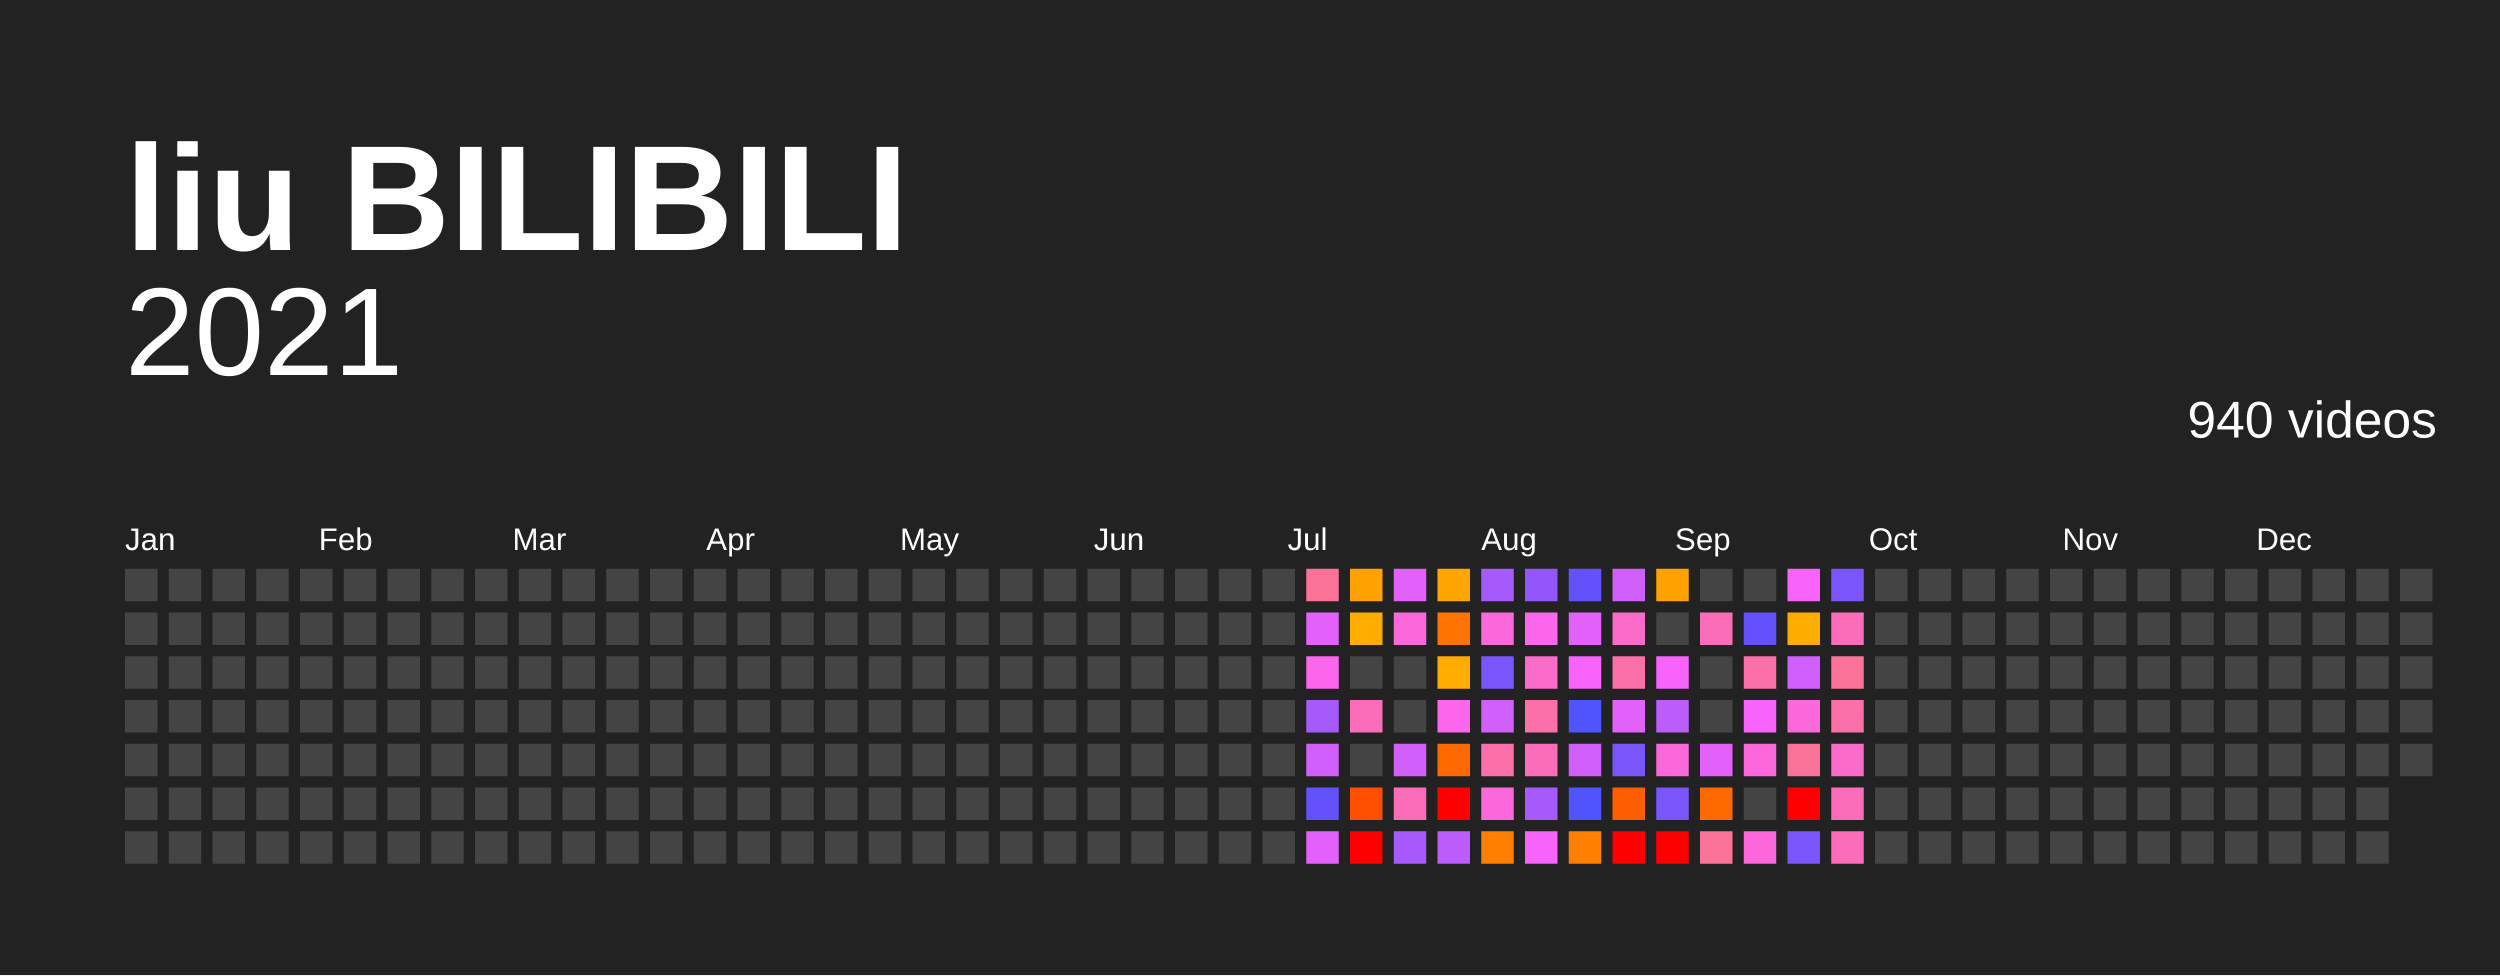
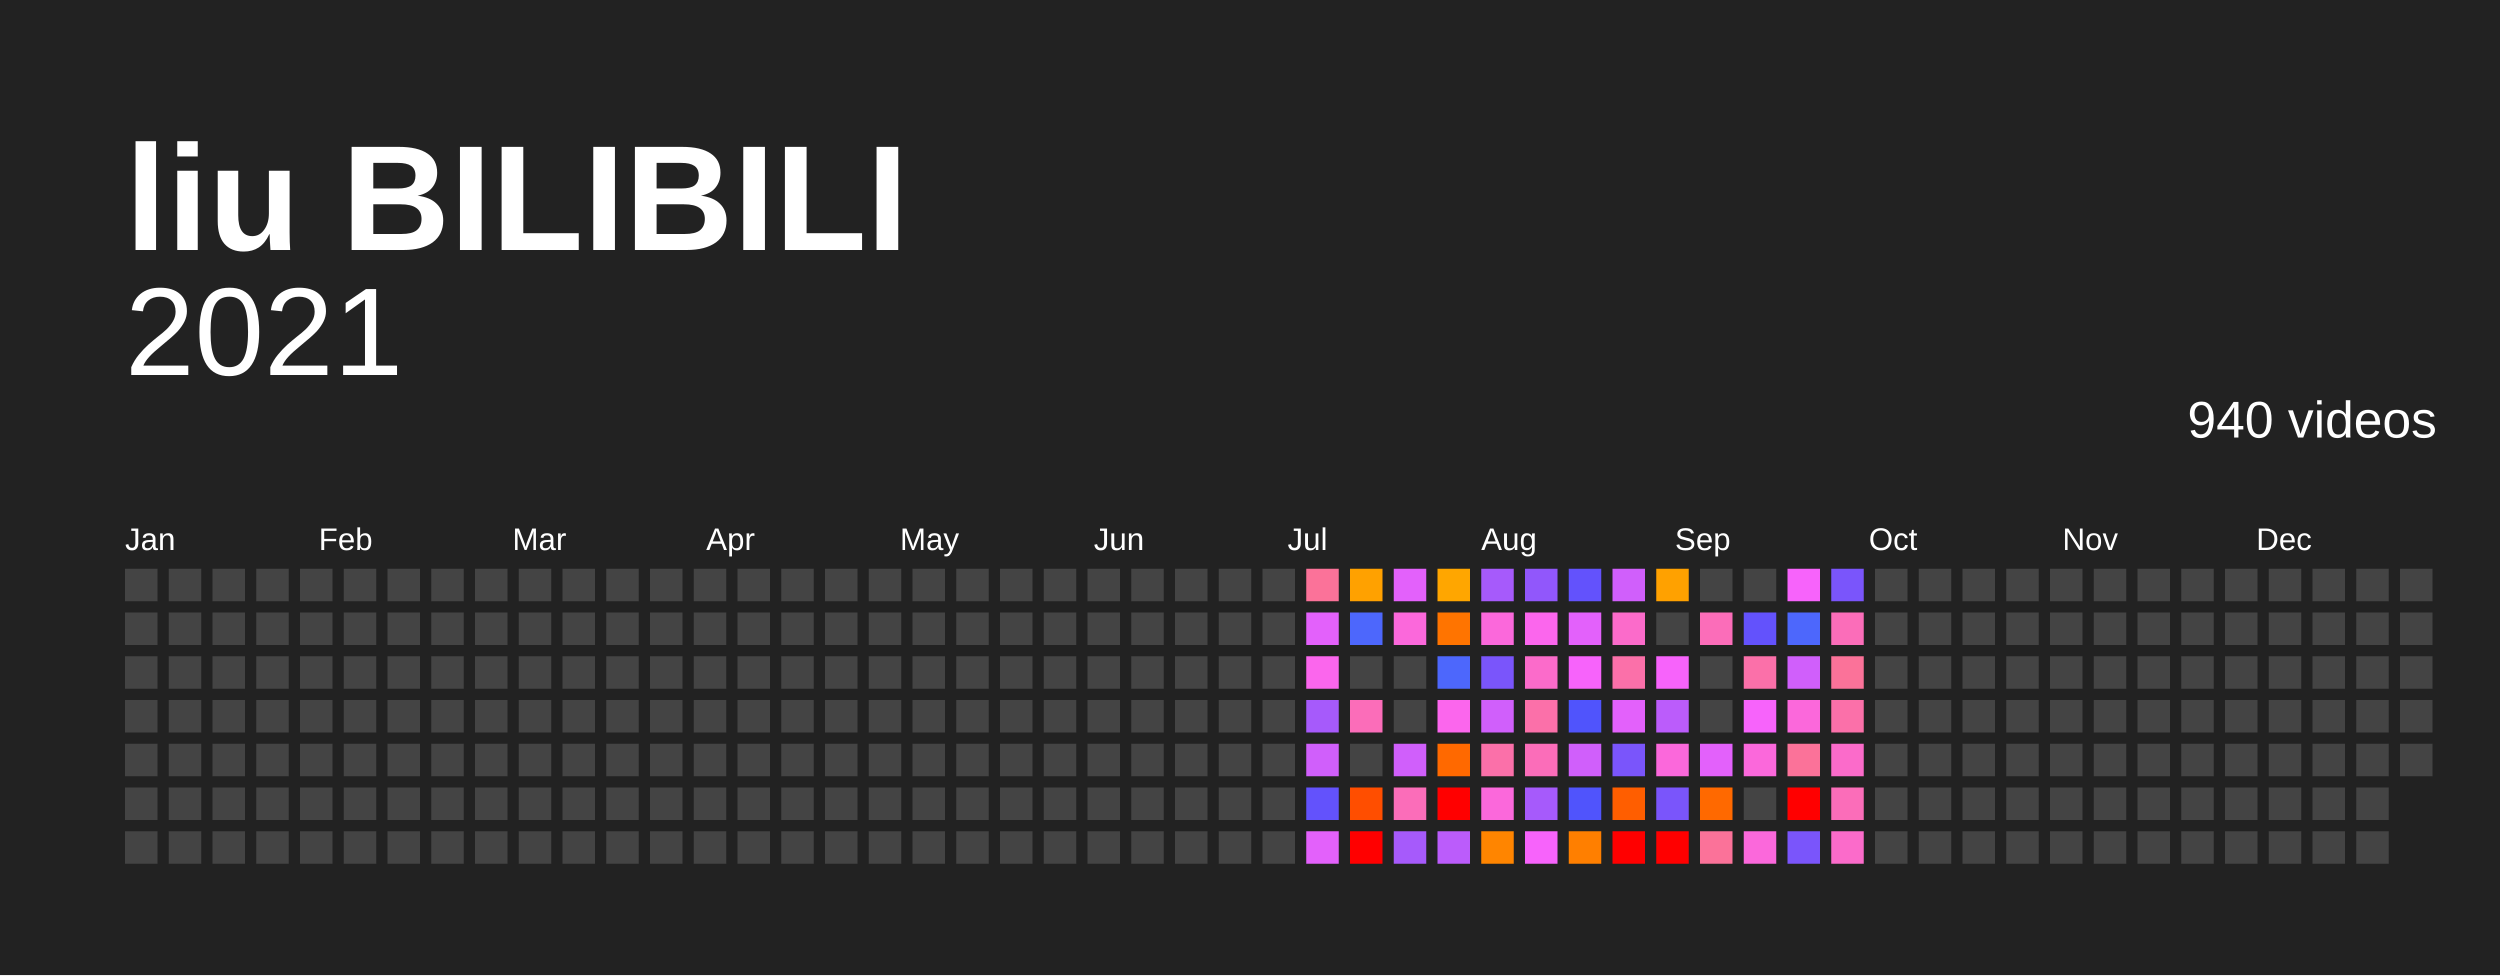
<svg xmlns="http://www.w3.org/2000/svg" baseProfile="full" height="78mm" version="1.1" viewBox="0,0,200,78" width="200mm">
  <defs />
  <rect fill="#222222" height="78" width="200" x="0" y="0" />
  <text fill="#FFFFFF" style="font-size:12px; font-family:Arial; font-weight:bold;" x="10" y="20">liu BILIBILI</text>
  <text alignment-baseline="hanging" fill="#FFFFFF" style="font-size:10.0px; font-family:Arial;" x="10" y="30">2021</text>
  <text alignment-baseline="hanging" fill="#FFFFFF" style="font-size:4.125px; font-family:Arial;" x="175" y="35">940 videos</text>
  <text fill="#FFFFFF" style="font-size:2.5px; font-family:Arial" x="10.0" y="44">Jan</text>
  <text fill="#FFFFFF" style="font-size:2.5px; font-family:Arial" x="25.5" y="44">Feb</text>
  <text fill="#FFFFFF" style="font-size:2.5px; font-family:Arial" x="41.0" y="44">Mar</text>
  <text fill="#FFFFFF" style="font-size:2.5px; font-family:Arial" x="56.5" y="44">Apr</text>
  <text fill="#FFFFFF" style="font-size:2.5px; font-family:Arial" x="72.0" y="44">May</text>
  <text fill="#FFFFFF" style="font-size:2.5px; font-family:Arial" x="87.5" y="44">Jun</text>
  <text fill="#FFFFFF" style="font-size:2.5px; font-family:Arial" x="103.0" y="44">Jul</text>
  <text fill="#FFFFFF" style="font-size:2.5px; font-family:Arial" x="118.5" y="44">Aug</text>
  <text fill="#FFFFFF" style="font-size:2.5px; font-family:Arial" x="134.0" y="44">Sep</text>
  <text fill="#FFFFFF" style="font-size:2.5px; font-family:Arial" x="149.5" y="44">Oct</text>
  <text fill="#FFFFFF" style="font-size:2.5px; font-family:Arial" x="165.0" y="44">Nov</text>
  <text fill="#FFFFFF" style="font-size:2.5px; font-family:Arial" x="180.5" y="44">Dec</text>
  <rect fill="#444444" height="2.6" width="2.6" x="10.0" y="45.5" />
  <rect fill="#444444" height="2.6" width="2.6" x="10.0" y="49.0" />
  <rect fill="#444444" height="2.6" width="2.6" x="10.0" y="52.5" />
  <rect fill="#444444" height="2.6" width="2.6" x="10.0" y="56.0" />
  <rect fill="#444444" height="2.6" width="2.6" x="10.0" y="59.5" />
  <rect fill="#444444" height="2.6" width="2.6" x="10.0" y="63.0" />
  <rect fill="#444444" height="2.6" width="2.6" x="10.0" y="66.5" />
  <rect fill="#444444" height="2.6" width="2.6" x="13.5" y="45.5" />
  <rect fill="#444444" height="2.6" width="2.6" x="13.5" y="49.0" />
  <rect fill="#444444" height="2.6" width="2.6" x="13.5" y="52.5" />
  <rect fill="#444444" height="2.6" width="2.6" x="13.5" y="56.0" />
  <rect fill="#444444" height="2.6" width="2.6" x="13.5" y="59.5" />
  <rect fill="#444444" height="2.6" width="2.6" x="13.5" y="63.0" />
  <rect fill="#444444" height="2.6" width="2.6" x="13.5" y="66.5" />
  <rect fill="#444444" height="2.6" width="2.6" x="17.0" y="45.5" />
  <rect fill="#444444" height="2.6" width="2.6" x="17.0" y="49.0" />
  <rect fill="#444444" height="2.6" width="2.6" x="17.0" y="52.5" />
  <rect fill="#444444" height="2.6" width="2.6" x="17.0" y="56.0" />
  <rect fill="#444444" height="2.6" width="2.6" x="17.0" y="59.5" />
  <rect fill="#444444" height="2.6" width="2.6" x="17.0" y="63.0" />
  <rect fill="#444444" height="2.6" width="2.6" x="17.0" y="66.5" />
  <rect fill="#444444" height="2.6" width="2.6" x="20.5" y="45.5" />
  <rect fill="#444444" height="2.6" width="2.6" x="20.5" y="49.0" />
  <rect fill="#444444" height="2.6" width="2.6" x="20.5" y="52.5" />
  <rect fill="#444444" height="2.6" width="2.6" x="20.5" y="56.0" />
  <rect fill="#444444" height="2.6" width="2.6" x="20.5" y="59.5" />
  <rect fill="#444444" height="2.6" width="2.6" x="20.5" y="63.0" />
  <rect fill="#444444" height="2.6" width="2.6" x="20.5" y="66.5" />
  <rect fill="#444444" height="2.6" width="2.6" x="24.0" y="45.5" />
  <rect fill="#444444" height="2.6" width="2.6" x="24.0" y="49.0" />
  <rect fill="#444444" height="2.6" width="2.6" x="24.0" y="52.5" />
  <rect fill="#444444" height="2.6" width="2.6" x="24.0" y="56.0" />
  <rect fill="#444444" height="2.6" width="2.6" x="24.0" y="59.5" />
  <rect fill="#444444" height="2.6" width="2.6" x="24.0" y="63.0" />
  <rect fill="#444444" height="2.6" width="2.6" x="24.0" y="66.5" />
  <rect fill="#444444" height="2.6" width="2.6" x="27.5" y="45.5" />
  <rect fill="#444444" height="2.6" width="2.6" x="27.5" y="49.0" />
  <rect fill="#444444" height="2.6" width="2.6" x="27.5" y="52.5" />
  <rect fill="#444444" height="2.6" width="2.6" x="27.5" y="56.0" />
  <rect fill="#444444" height="2.6" width="2.6" x="27.5" y="59.5" />
  <rect fill="#444444" height="2.6" width="2.6" x="27.5" y="63.0" />
  <rect fill="#444444" height="2.6" width="2.6" x="27.5" y="66.5" />
  <rect fill="#444444" height="2.6" width="2.6" x="31.0" y="45.5" />
  <rect fill="#444444" height="2.6" width="2.6" x="31.0" y="49.0" />
  <rect fill="#444444" height="2.6" width="2.6" x="31.0" y="52.5" />
  <rect fill="#444444" height="2.6" width="2.6" x="31.0" y="56.0" />
  <rect fill="#444444" height="2.6" width="2.6" x="31.0" y="59.5" />
  <rect fill="#444444" height="2.6" width="2.6" x="31.0" y="63.0" />
  <rect fill="#444444" height="2.6" width="2.6" x="31.0" y="66.5" />
  <rect fill="#444444" height="2.6" width="2.6" x="34.5" y="45.5" />
  <rect fill="#444444" height="2.6" width="2.6" x="34.5" y="49.0" />
  <rect fill="#444444" height="2.6" width="2.6" x="34.5" y="52.5" />
  <rect fill="#444444" height="2.6" width="2.6" x="34.5" y="56.0" />
  <rect fill="#444444" height="2.6" width="2.6" x="34.5" y="59.5" />
  <rect fill="#444444" height="2.6" width="2.6" x="34.5" y="63.0" />
  <rect fill="#444444" height="2.6" width="2.6" x="34.5" y="66.5" />
  <rect fill="#444444" height="2.6" width="2.6" x="38.0" y="45.5" />
  <rect fill="#444444" height="2.6" width="2.6" x="38.0" y="49.0" />
  <rect fill="#444444" height="2.6" width="2.6" x="38.0" y="52.5" />
  <rect fill="#444444" height="2.6" width="2.6" x="38.0" y="56.0" />
  <rect fill="#444444" height="2.6" width="2.6" x="38.0" y="59.5" />
  <rect fill="#444444" height="2.6" width="2.6" x="38.0" y="63.0" />
  <rect fill="#444444" height="2.6" width="2.6" x="38.0" y="66.5" />
  <rect fill="#444444" height="2.6" width="2.6" x="41.5" y="45.5" />
  <rect fill="#444444" height="2.6" width="2.6" x="41.5" y="49.0" />
  <rect fill="#444444" height="2.6" width="2.6" x="41.5" y="52.5" />
  <rect fill="#444444" height="2.6" width="2.6" x="41.5" y="56.0" />
  <rect fill="#444444" height="2.6" width="2.6" x="41.5" y="59.5" />
  <rect fill="#444444" height="2.6" width="2.6" x="41.5" y="63.0" />
  <rect fill="#444444" height="2.6" width="2.6" x="41.5" y="66.5" />
  <rect fill="#444444" height="2.6" width="2.6" x="45.0" y="45.5" />
  <rect fill="#444444" height="2.6" width="2.6" x="45.0" y="49.0" />
  <rect fill="#444444" height="2.6" width="2.6" x="45.0" y="52.5" />
  <rect fill="#444444" height="2.6" width="2.6" x="45.0" y="56.0" />
  <rect fill="#444444" height="2.6" width="2.6" x="45.0" y="59.5" />
  <rect fill="#444444" height="2.6" width="2.6" x="45.0" y="63.0" />
  <rect fill="#444444" height="2.6" width="2.6" x="45.0" y="66.5" />
  <rect fill="#444444" height="2.6" width="2.6" x="48.5" y="45.5" />
  <rect fill="#444444" height="2.6" width="2.6" x="48.5" y="49.0" />
  <rect fill="#444444" height="2.6" width="2.6" x="48.5" y="52.5" />
  <rect fill="#444444" height="2.6" width="2.6" x="48.5" y="56.0" />
  <rect fill="#444444" height="2.6" width="2.6" x="48.5" y="59.5" />
  <rect fill="#444444" height="2.6" width="2.6" x="48.5" y="63.0" />
  <rect fill="#444444" height="2.6" width="2.6" x="48.5" y="66.5" />
  <rect fill="#444444" height="2.6" width="2.6" x="52.0" y="45.5" />
  <rect fill="#444444" height="2.6" width="2.6" x="52.0" y="49.0" />
  <rect fill="#444444" height="2.6" width="2.6" x="52.0" y="52.5" />
  <rect fill="#444444" height="2.6" width="2.6" x="52.0" y="56.0" />
  <rect fill="#444444" height="2.6" width="2.6" x="52.0" y="59.5" />
  <rect fill="#444444" height="2.6" width="2.6" x="52.0" y="63.0" />
  <rect fill="#444444" height="2.6" width="2.6" x="52.0" y="66.5" />
  <rect fill="#444444" height="2.6" width="2.6" x="55.5" y="45.5" />
  <rect fill="#444444" height="2.6" width="2.6" x="55.5" y="49.0" />
  <rect fill="#444444" height="2.6" width="2.6" x="55.5" y="52.5" />
  <rect fill="#444444" height="2.6" width="2.6" x="55.5" y="56.0" />
  <rect fill="#444444" height="2.6" width="2.6" x="55.5" y="59.5" />
  <rect fill="#444444" height="2.6" width="2.6" x="55.5" y="63.0" />
  <rect fill="#444444" height="2.6" width="2.6" x="55.5" y="66.5" />
  <rect fill="#444444" height="2.6" width="2.6" x="59.0" y="45.5" />
  <rect fill="#444444" height="2.6" width="2.6" x="59.0" y="49.0" />
  <rect fill="#444444" height="2.6" width="2.6" x="59.0" y="52.5" />
  <rect fill="#444444" height="2.6" width="2.6" x="59.0" y="56.0" />
  <rect fill="#444444" height="2.6" width="2.6" x="59.0" y="59.5" />
  <rect fill="#444444" height="2.6" width="2.6" x="59.0" y="63.0" />
  <rect fill="#444444" height="2.6" width="2.6" x="59.0" y="66.5" />
  <rect fill="#444444" height="2.6" width="2.6" x="62.5" y="45.5" />
  <rect fill="#444444" height="2.6" width="2.6" x="62.5" y="49.0" />
  <rect fill="#444444" height="2.6" width="2.6" x="62.5" y="52.5" />
  <rect fill="#444444" height="2.6" width="2.6" x="62.5" y="56.0" />
  <rect fill="#444444" height="2.6" width="2.6" x="62.5" y="59.5" />
  <rect fill="#444444" height="2.6" width="2.6" x="62.5" y="63.0" />
  <rect fill="#444444" height="2.6" width="2.6" x="62.5" y="66.5" />
  <rect fill="#444444" height="2.6" width="2.6" x="66.0" y="45.5" />
  <rect fill="#444444" height="2.6" width="2.6" x="66.0" y="49.0" />
  <rect fill="#444444" height="2.6" width="2.6" x="66.0" y="52.5" />
  <rect fill="#444444" height="2.6" width="2.6" x="66.0" y="56.0" />
  <rect fill="#444444" height="2.6" width="2.6" x="66.0" y="59.5" />
  <rect fill="#444444" height="2.6" width="2.6" x="66.0" y="63.0" />
  <rect fill="#444444" height="2.6" width="2.6" x="66.0" y="66.5" />
  <rect fill="#444444" height="2.6" width="2.6" x="69.5" y="45.5" />
  <rect fill="#444444" height="2.6" width="2.6" x="69.5" y="49.0" />
  <rect fill="#444444" height="2.6" width="2.6" x="69.5" y="52.5" />
  <rect fill="#444444" height="2.6" width="2.6" x="69.5" y="56.0" />
  <rect fill="#444444" height="2.6" width="2.6" x="69.5" y="59.5" />
  <rect fill="#444444" height="2.6" width="2.6" x="69.5" y="63.0" />
  <rect fill="#444444" height="2.6" width="2.6" x="69.5" y="66.5" />
  <rect fill="#444444" height="2.6" width="2.6" x="73.0" y="45.5" />
  <rect fill="#444444" height="2.6" width="2.6" x="73.0" y="49.0" />
  <rect fill="#444444" height="2.6" width="2.6" x="73.0" y="52.5" />
  <rect fill="#444444" height="2.6" width="2.6" x="73.0" y="56.0" />
  <rect fill="#444444" height="2.6" width="2.6" x="73.0" y="59.5" />
  <rect fill="#444444" height="2.6" width="2.6" x="73.0" y="63.0" />
  <rect fill="#444444" height="2.6" width="2.6" x="73.0" y="66.5" />
  <rect fill="#444444" height="2.6" width="2.6" x="76.5" y="45.5" />
  <rect fill="#444444" height="2.6" width="2.6" x="76.5" y="49.0" />
  <rect fill="#444444" height="2.6" width="2.6" x="76.5" y="52.5" />
  <rect fill="#444444" height="2.6" width="2.6" x="76.5" y="56.0" />
  <rect fill="#444444" height="2.6" width="2.6" x="76.5" y="59.5" />
  <rect fill="#444444" height="2.6" width="2.6" x="76.5" y="63.0" />
  <rect fill="#444444" height="2.6" width="2.6" x="76.5" y="66.5" />
  <rect fill="#444444" height="2.6" width="2.6" x="80.0" y="45.5" />
  <rect fill="#444444" height="2.6" width="2.6" x="80.0" y="49.0" />
  <rect fill="#444444" height="2.6" width="2.6" x="80.0" y="52.5" />
  <rect fill="#444444" height="2.6" width="2.6" x="80.0" y="56.0" />
  <rect fill="#444444" height="2.6" width="2.6" x="80.0" y="59.5" />
  <rect fill="#444444" height="2.6" width="2.6" x="80.0" y="63.0" />
  <rect fill="#444444" height="2.6" width="2.6" x="80.0" y="66.5" />
  <rect fill="#444444" height="2.6" width="2.6" x="83.5" y="45.5" />
  <rect fill="#444444" height="2.6" width="2.6" x="83.5" y="49.0" />
  <rect fill="#444444" height="2.6" width="2.6" x="83.5" y="52.5" />
  <rect fill="#444444" height="2.6" width="2.6" x="83.5" y="56.0" />
  <rect fill="#444444" height="2.6" width="2.6" x="83.5" y="59.5" />
  <rect fill="#444444" height="2.6" width="2.6" x="83.5" y="63.0" />
  <rect fill="#444444" height="2.6" width="2.6" x="83.5" y="66.5" />
  <rect fill="#444444" height="2.6" width="2.6" x="87.0" y="45.5" />
  <rect fill="#444444" height="2.6" width="2.6" x="87.0" y="49.0" />
  <rect fill="#444444" height="2.6" width="2.6" x="87.0" y="52.5" />
  <rect fill="#444444" height="2.6" width="2.6" x="87.0" y="56.0" />
  <rect fill="#444444" height="2.6" width="2.6" x="87.0" y="59.5" />
  <rect fill="#444444" height="2.6" width="2.6" x="87.0" y="63.0" />
  <rect fill="#444444" height="2.6" width="2.6" x="87.0" y="66.5" />
  <rect fill="#444444" height="2.6" width="2.6" x="90.5" y="45.5" />
  <rect fill="#444444" height="2.6" width="2.6" x="90.5" y="49.0" />
  <rect fill="#444444" height="2.6" width="2.6" x="90.5" y="52.5" />
  <rect fill="#444444" height="2.6" width="2.6" x="90.5" y="56.0" />
  <rect fill="#444444" height="2.6" width="2.6" x="90.5" y="59.5" />
  <rect fill="#444444" height="2.6" width="2.6" x="90.5" y="63.0" />
  <rect fill="#444444" height="2.6" width="2.6" x="90.5" y="66.5" />
  <rect fill="#444444" height="2.6" width="2.6" x="94.0" y="45.5" />
  <rect fill="#444444" height="2.6" width="2.6" x="94.0" y="49.0" />
  <rect fill="#444444" height="2.6" width="2.6" x="94.0" y="52.5" />
  <rect fill="#444444" height="2.6" width="2.6" x="94.0" y="56.0" />
  <rect fill="#444444" height="2.6" width="2.6" x="94.0" y="59.5" />
  <rect fill="#444444" height="2.6" width="2.6" x="94.0" y="63.0" />
  <rect fill="#444444" height="2.6" width="2.6" x="94.0" y="66.5" />
  <rect fill="#444444" height="2.6" width="2.6" x="97.5" y="45.5" />
  <rect fill="#444444" height="2.6" width="2.6" x="97.5" y="49.0" />
  <rect fill="#444444" height="2.6" width="2.6" x="97.5" y="52.5" />
  <rect fill="#444444" height="2.6" width="2.6" x="97.5" y="56.0" />
  <rect fill="#444444" height="2.6" width="2.6" x="97.5" y="59.5" />
  <rect fill="#444444" height="2.6" width="2.6" x="97.5" y="63.0" />
  <rect fill="#444444" height="2.6" width="2.6" x="97.5" y="66.5" />
  <rect fill="#444444" height="2.6" width="2.6" x="101.0" y="45.5" />
  <rect fill="#444444" height="2.6" width="2.6" x="101.0" y="49.0" />
  <rect fill="#444444" height="2.6" width="2.6" x="101.0" y="52.5" />
  <rect fill="#444444" height="2.6" width="2.6" x="101.0" y="56.0" />
  <rect fill="#444444" height="2.6" width="2.6" x="101.0" y="59.5" />
  <rect fill="#444444" height="2.6" width="2.6" x="101.0" y="63.0" />
  <rect fill="#444444" height="2.6" width="2.6" x="101.0" y="66.5" />
  <rect fill="#fb7299" height="2.6" width="2.6" x="104.5" y="45.5" />
  <rect fill="#e361fb" height="2.6" width="2.6" x="104.5" y="49.0" />
  <rect fill="#fb66ed" height="2.6" width="2.6" x="104.5" y="52.5" />
  <rect fill="#a65afb" height="2.6" width="2.6" x="104.5" y="56.0" />
  <rect fill="#d05ffb" height="2.6" width="2.6" x="104.5" y="59.5" />
  <rect fill="#6352fc" height="2.6" width="2.6" x="104.5" y="63.0" />
  <rect fill="#e361fb" height="2.6" width="2.6" x="104.5" y="66.5" />
  <rect fill="#ffa100" height="2.6" width="2.6" x="108.0" y="45.5" />
-   <rect fill="#ffac00" height="2.6" width="2.6" x="108.0" y="49.0" />
+   <rect fill="#4d67fc" height="2.6" width="2.6" x="108.0" y="49.0" />
  <rect fill="#444444" height="2.6" width="2.6" x="108.0" y="52.5" />
  <rect fill="#fb6db9" height="2.6" width="2.6" x="108.0" y="56.0" />
  <rect fill="#444444" height="2.6" width="2.6" x="108.0" y="59.5" />
  <rect fill="#ff4e00" height="2.6" width="2.6" x="108.0" y="63.0" />
  <rect fill="red" height="2.6" width="2.6" x="108.0" y="66.5" />
  <rect fill="#e361fb" height="2.6" width="2.6" x="111.5" y="45.5" />
  <rect fill="#fb68db" height="2.6" width="2.6" x="111.5" y="49.0" />
  <rect fill="#444444" height="2.6" width="2.6" x="111.5" y="52.5" />
  <rect fill="#444444" height="2.6" width="2.6" x="111.5" y="56.0" />
  <rect fill="#d05ffb" height="2.6" width="2.6" x="111.5" y="59.5" />
  <rect fill="#fb6db9" height="2.6" width="2.6" x="111.5" y="63.0" />
  <rect fill="#a65afb" height="2.6" width="2.6" x="111.5" y="66.5" />
  <rect fill="#ffa600" height="2.6" width="2.6" x="115.0" y="45.5" />
  <rect fill="#ff7400" height="2.6" width="2.6" x="115.0" y="49.0" />
-   <rect fill="#ffac00" height="2.6" width="2.6" x="115.0" y="52.5" />
+   <rect fill="#4d67fc" height="2.6" width="2.6" x="115.0" y="52.5" />
  <rect fill="#fb66ed" height="2.6" width="2.6" x="115.0" y="56.0" />
  <rect fill="#ff6900" height="2.6" width="2.6" x="115.0" y="59.5" />
  <rect fill="red" height="2.6" width="2.6" x="115.0" y="63.0" />
  <rect fill="#bb5cfb" height="2.6" width="2.6" x="115.0" y="66.5" />
  <rect fill="#a65afb" height="2.6" width="2.6" x="118.5" y="45.5" />
  <rect fill="#fb68db" height="2.6" width="2.6" x="118.5" y="49.0" />
  <rect fill="#7a55fb" height="2.6" width="2.6" x="118.5" y="52.5" />
  <rect fill="#d05ffb" height="2.6" width="2.6" x="118.5" y="56.0" />
  <rect fill="#fb70a9" height="2.6" width="2.6" x="118.5" y="59.5" />
  <rect fill="#fb68db" height="2.6" width="2.6" x="118.5" y="63.0" />
-   <rect fill="#ff7f00" height="2.6" width="2.6" x="118.5" y="66.5" />
+   <rect fill="#ff8500" height="2.6" width="2.6" x="118.5" y="66.5" />
  <rect fill="#9157fb" height="2.6" width="2.6" x="122.0" y="45.5" />
  <rect fill="#fb66ed" height="2.6" width="2.6" x="122.0" y="49.0" />
  <rect fill="#fb6bca" height="2.6" width="2.6" x="122.0" y="52.5" />
  <rect fill="#fb70a9" height="2.6" width="2.6" x="122.0" y="56.0" />
  <rect fill="#fb6db9" height="2.6" width="2.6" x="122.0" y="59.5" />
  <rect fill="#a65afb" height="2.6" width="2.6" x="122.0" y="63.0" />
  <rect fill="#f763fb" height="2.6" width="2.6" x="122.0" y="66.5" />
  <rect fill="#6352fc" height="2.6" width="2.6" x="125.5" y="45.5" />
  <rect fill="#e361fb" height="2.6" width="2.6" x="125.5" y="49.0" />
  <rect fill="#f763fb" height="2.6" width="2.6" x="125.5" y="52.5" />
  <rect fill="#5054fc" height="2.6" width="2.6" x="125.5" y="56.0" />
  <rect fill="#d05ffb" height="2.6" width="2.6" x="125.5" y="59.5" />
  <rect fill="#5054fc" height="2.6" width="2.6" x="125.5" y="63.0" />
  <rect fill="#ff7f00" height="2.6" width="2.6" x="125.5" y="66.5" />
  <rect fill="#d05ffb" height="2.6" width="2.6" x="129.0" y="45.5" />
  <rect fill="#fb6bca" height="2.6" width="2.6" x="129.0" y="49.0" />
  <rect fill="#fb70a9" height="2.6" width="2.6" x="129.0" y="52.5" />
  <rect fill="#e361fb" height="2.6" width="2.6" x="129.0" y="56.0" />
  <rect fill="#7a55fb" height="2.6" width="2.6" x="129.0" y="59.5" />
  <rect fill="#ff5e00" height="2.6" width="2.6" x="129.0" y="63.0" />
  <rect fill="red" height="2.6" width="2.6" x="129.0" y="66.5" />
  <rect fill="#ffa100" height="2.6" width="2.6" x="132.5" y="45.5" />
  <rect fill="#444444" height="2.6" width="2.6" x="132.5" y="49.0" />
  <rect fill="#f763fb" height="2.6" width="2.6" x="132.5" y="52.5" />
  <rect fill="#bb5cfb" height="2.6" width="2.6" x="132.5" y="56.0" />
  <rect fill="#fb68db" height="2.6" width="2.6" x="132.5" y="59.5" />
  <rect fill="#7a55fb" height="2.6" width="2.6" x="132.5" y="63.0" />
  <rect fill="red" height="2.6" width="2.6" x="132.5" y="66.5" />
  <rect fill="#444444" height="2.6" width="2.6" x="136.0" y="45.5" />
  <rect fill="#fb6db9" height="2.6" width="2.6" x="136.0" y="49.0" />
  <rect fill="#444444" height="2.6" width="2.6" x="136.0" y="52.5" />
  <rect fill="#444444" height="2.6" width="2.6" x="136.0" y="56.0" />
  <rect fill="#e361fb" height="2.6" width="2.6" x="136.0" y="59.5" />
  <rect fill="#ff6900" height="2.6" width="2.6" x="136.0" y="63.0" />
  <rect fill="#fb7299" height="2.6" width="2.6" x="136.0" y="66.5" />
  <rect fill="#444444" height="2.6" width="2.6" x="139.5" y="45.5" />
  <rect fill="#6352fc" height="2.6" width="2.6" x="139.5" y="49.0" />
  <rect fill="#fb70a9" height="2.6" width="2.6" x="139.5" y="52.5" />
  <rect fill="#f763fb" height="2.6" width="2.6" x="139.5" y="56.0" />
  <rect fill="#fb68db" height="2.6" width="2.6" x="139.5" y="59.5" />
  <rect fill="#444444" height="2.6" width="2.6" x="139.5" y="63.0" />
  <rect fill="#fb68db" height="2.6" width="2.6" x="139.5" y="66.5" />
  <rect fill="#f763fb" height="2.6" width="2.6" x="143.0" y="45.5" />
-   <rect fill="#ffac00" height="2.6" width="2.6" x="143.0" y="49.0" />
+   <rect fill="#4d67fc" height="2.6" width="2.6" x="143.0" y="49.0" />
  <rect fill="#d05ffb" height="2.6" width="2.6" x="143.0" y="52.5" />
  <rect fill="#fb68db" height="2.6" width="2.6" x="143.0" y="56.0" />
  <rect fill="#fb7299" height="2.6" width="2.6" x="143.0" y="59.5" />
  <rect fill="red" height="2.6" width="2.6" x="143.0" y="63.0" />
  <rect fill="#7a55fb" height="2.6" width="2.6" x="143.0" y="66.5" />
  <rect fill="#7a55fb" height="2.6" width="2.6" x="146.5" y="45.5" />
  <rect fill="#fb6db9" height="2.6" width="2.6" x="146.5" y="49.0" />
  <rect fill="#fb7299" height="2.6" width="2.6" x="146.5" y="52.5" />
  <rect fill="#fb70a9" height="2.6" width="2.6" x="146.5" y="56.0" />
  <rect fill="#fb6bca" height="2.6" width="2.6" x="146.5" y="59.5" />
  <rect fill="#fb6db9" height="2.6" width="2.6" x="146.5" y="63.0" />
-   <rect fill="#fb6db9" height="2.6" width="2.6" x="146.5" y="66.5" />
+   <rect fill="#fb6bca" height="2.6" width="2.6" x="146.5" y="66.5" />
  <rect fill="#444444" height="2.6" width="2.6" x="150.0" y="45.5" />
  <rect fill="#444444" height="2.6" width="2.6" x="150.0" y="49.0" />
  <rect fill="#444444" height="2.6" width="2.6" x="150.0" y="52.5" />
  <rect fill="#444444" height="2.6" width="2.6" x="150.0" y="56.0" />
  <rect fill="#444444" height="2.6" width="2.6" x="150.0" y="59.5" />
  <rect fill="#444444" height="2.6" width="2.6" x="150.0" y="63.0" />
  <rect fill="#444444" height="2.6" width="2.6" x="150.0" y="66.5" />
  <rect fill="#444444" height="2.6" width="2.6" x="153.5" y="45.5" />
  <rect fill="#444444" height="2.6" width="2.6" x="153.5" y="49.0" />
  <rect fill="#444444" height="2.6" width="2.6" x="153.5" y="52.5" />
  <rect fill="#444444" height="2.6" width="2.6" x="153.5" y="56.0" />
  <rect fill="#444444" height="2.6" width="2.6" x="153.5" y="59.5" />
  <rect fill="#444444" height="2.6" width="2.6" x="153.5" y="63.0" />
  <rect fill="#444444" height="2.6" width="2.6" x="153.5" y="66.5" />
  <rect fill="#444444" height="2.6" width="2.6" x="157.0" y="45.5" />
  <rect fill="#444444" height="2.6" width="2.6" x="157.0" y="49.0" />
  <rect fill="#444444" height="2.6" width="2.6" x="157.0" y="52.5" />
  <rect fill="#444444" height="2.6" width="2.6" x="157.0" y="56.0" />
  <rect fill="#444444" height="2.6" width="2.6" x="157.0" y="59.5" />
  <rect fill="#444444" height="2.6" width="2.6" x="157.0" y="63.0" />
  <rect fill="#444444" height="2.6" width="2.6" x="157.0" y="66.5" />
  <rect fill="#444444" height="2.6" width="2.6" x="160.5" y="45.5" />
  <rect fill="#444444" height="2.6" width="2.6" x="160.5" y="49.0" />
  <rect fill="#444444" height="2.6" width="2.6" x="160.5" y="52.5" />
  <rect fill="#444444" height="2.6" width="2.6" x="160.5" y="56.0" />
  <rect fill="#444444" height="2.6" width="2.6" x="160.5" y="59.5" />
  <rect fill="#444444" height="2.6" width="2.6" x="160.5" y="63.0" />
  <rect fill="#444444" height="2.6" width="2.6" x="160.5" y="66.5" />
  <rect fill="#444444" height="2.6" width="2.6" x="164.0" y="45.5" />
  <rect fill="#444444" height="2.6" width="2.6" x="164.0" y="49.0" />
  <rect fill="#444444" height="2.6" width="2.6" x="164.0" y="52.5" />
  <rect fill="#444444" height="2.6" width="2.6" x="164.0" y="56.0" />
  <rect fill="#444444" height="2.6" width="2.6" x="164.0" y="59.5" />
  <rect fill="#444444" height="2.6" width="2.6" x="164.0" y="63.0" />
  <rect fill="#444444" height="2.6" width="2.6" x="164.0" y="66.5" />
  <rect fill="#444444" height="2.6" width="2.6" x="167.5" y="45.5" />
  <rect fill="#444444" height="2.6" width="2.6" x="167.5" y="49.0" />
  <rect fill="#444444" height="2.6" width="2.6" x="167.5" y="52.5" />
  <rect fill="#444444" height="2.6" width="2.6" x="167.5" y="56.0" />
  <rect fill="#444444" height="2.6" width="2.6" x="167.5" y="59.5" />
  <rect fill="#444444" height="2.6" width="2.6" x="167.5" y="63.0" />
  <rect fill="#444444" height="2.6" width="2.6" x="167.5" y="66.5" />
  <rect fill="#444444" height="2.6" width="2.6" x="171.0" y="45.5" />
  <rect fill="#444444" height="2.6" width="2.6" x="171.0" y="49.0" />
  <rect fill="#444444" height="2.6" width="2.6" x="171.0" y="52.5" />
  <rect fill="#444444" height="2.6" width="2.6" x="171.0" y="56.0" />
  <rect fill="#444444" height="2.6" width="2.6" x="171.0" y="59.5" />
  <rect fill="#444444" height="2.6" width="2.6" x="171.0" y="63.0" />
  <rect fill="#444444" height="2.6" width="2.6" x="171.0" y="66.5" />
  <rect fill="#444444" height="2.6" width="2.6" x="174.5" y="45.5" />
  <rect fill="#444444" height="2.6" width="2.6" x="174.5" y="49.0" />
  <rect fill="#444444" height="2.6" width="2.6" x="174.5" y="52.5" />
  <rect fill="#444444" height="2.6" width="2.6" x="174.5" y="56.0" />
  <rect fill="#444444" height="2.6" width="2.6" x="174.5" y="59.5" />
  <rect fill="#444444" height="2.6" width="2.6" x="174.5" y="63.0" />
  <rect fill="#444444" height="2.6" width="2.6" x="174.5" y="66.5" />
  <rect fill="#444444" height="2.6" width="2.6" x="178.0" y="45.5" />
  <rect fill="#444444" height="2.6" width="2.6" x="178.0" y="49.0" />
  <rect fill="#444444" height="2.6" width="2.6" x="178.0" y="52.5" />
  <rect fill="#444444" height="2.6" width="2.6" x="178.0" y="56.0" />
  <rect fill="#444444" height="2.6" width="2.6" x="178.0" y="59.5" />
  <rect fill="#444444" height="2.6" width="2.6" x="178.0" y="63.0" />
  <rect fill="#444444" height="2.6" width="2.6" x="178.0" y="66.5" />
  <rect fill="#444444" height="2.6" width="2.6" x="181.5" y="45.5" />
  <rect fill="#444444" height="2.6" width="2.6" x="181.5" y="49.0" />
  <rect fill="#444444" height="2.6" width="2.6" x="181.5" y="52.5" />
  <rect fill="#444444" height="2.6" width="2.6" x="181.5" y="56.0" />
  <rect fill="#444444" height="2.6" width="2.6" x="181.5" y="59.5" />
  <rect fill="#444444" height="2.6" width="2.6" x="181.5" y="63.0" />
  <rect fill="#444444" height="2.6" width="2.6" x="181.5" y="66.5" />
  <rect fill="#444444" height="2.6" width="2.6" x="185.0" y="45.5" />
  <rect fill="#444444" height="2.6" width="2.6" x="185.0" y="49.0" />
  <rect fill="#444444" height="2.6" width="2.6" x="185.0" y="52.5" />
  <rect fill="#444444" height="2.6" width="2.6" x="185.0" y="56.0" />
  <rect fill="#444444" height="2.6" width="2.6" x="185.0" y="59.5" />
  <rect fill="#444444" height="2.6" width="2.6" x="185.0" y="63.0" />
  <rect fill="#444444" height="2.6" width="2.6" x="185.0" y="66.5" />
  <rect fill="#444444" height="2.6" width="2.6" x="188.5" y="45.5" />
  <rect fill="#444444" height="2.6" width="2.6" x="188.5" y="49.0" />
  <rect fill="#444444" height="2.6" width="2.6" x="188.5" y="52.5" />
  <rect fill="#444444" height="2.6" width="2.6" x="188.5" y="56.0" />
  <rect fill="#444444" height="2.6" width="2.6" x="188.5" y="59.5" />
  <rect fill="#444444" height="2.6" width="2.6" x="188.5" y="63.0" />
  <rect fill="#444444" height="2.6" width="2.6" x="188.5" y="66.5" />
  <rect fill="#444444" height="2.6" width="2.6" x="192.0" y="45.5" />
  <rect fill="#444444" height="2.6" width="2.6" x="192.0" y="49.0" />
  <rect fill="#444444" height="2.6" width="2.6" x="192.0" y="52.5" />
  <rect fill="#444444" height="2.6" width="2.6" x="192.0" y="56.0" />
  <rect fill="#444444" height="2.6" width="2.6" x="192.0" y="59.5" />
</svg>
